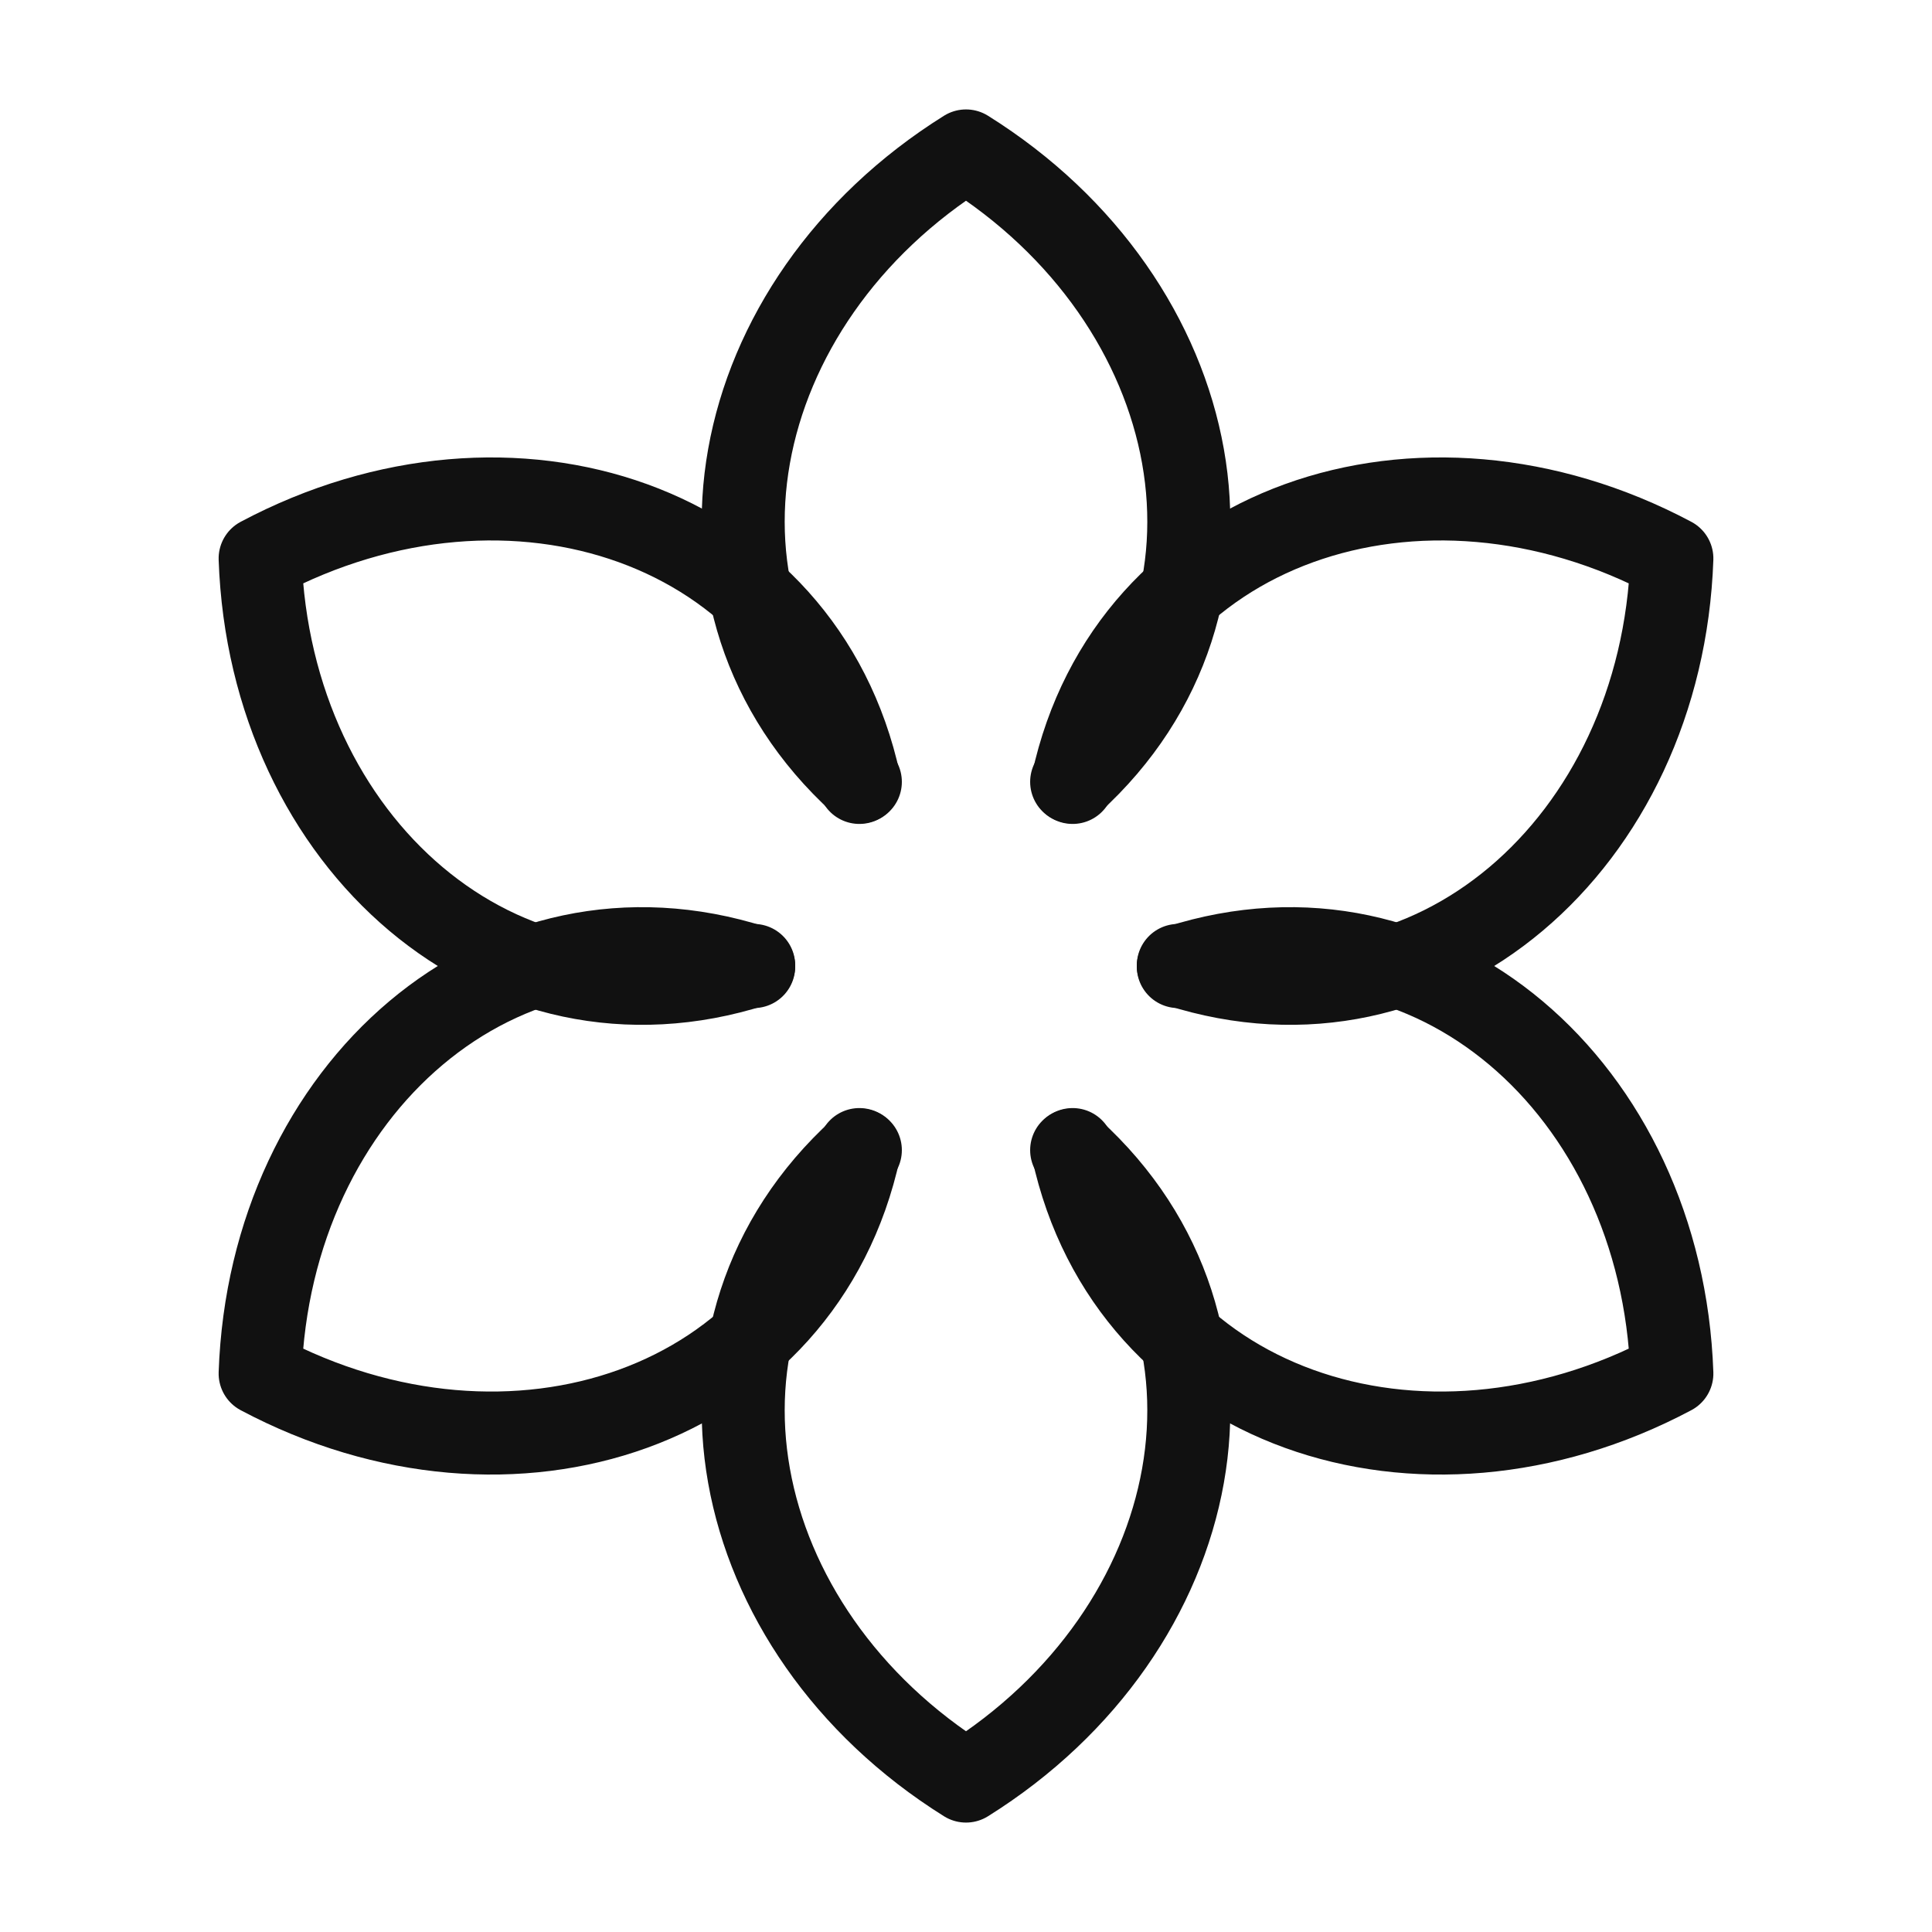
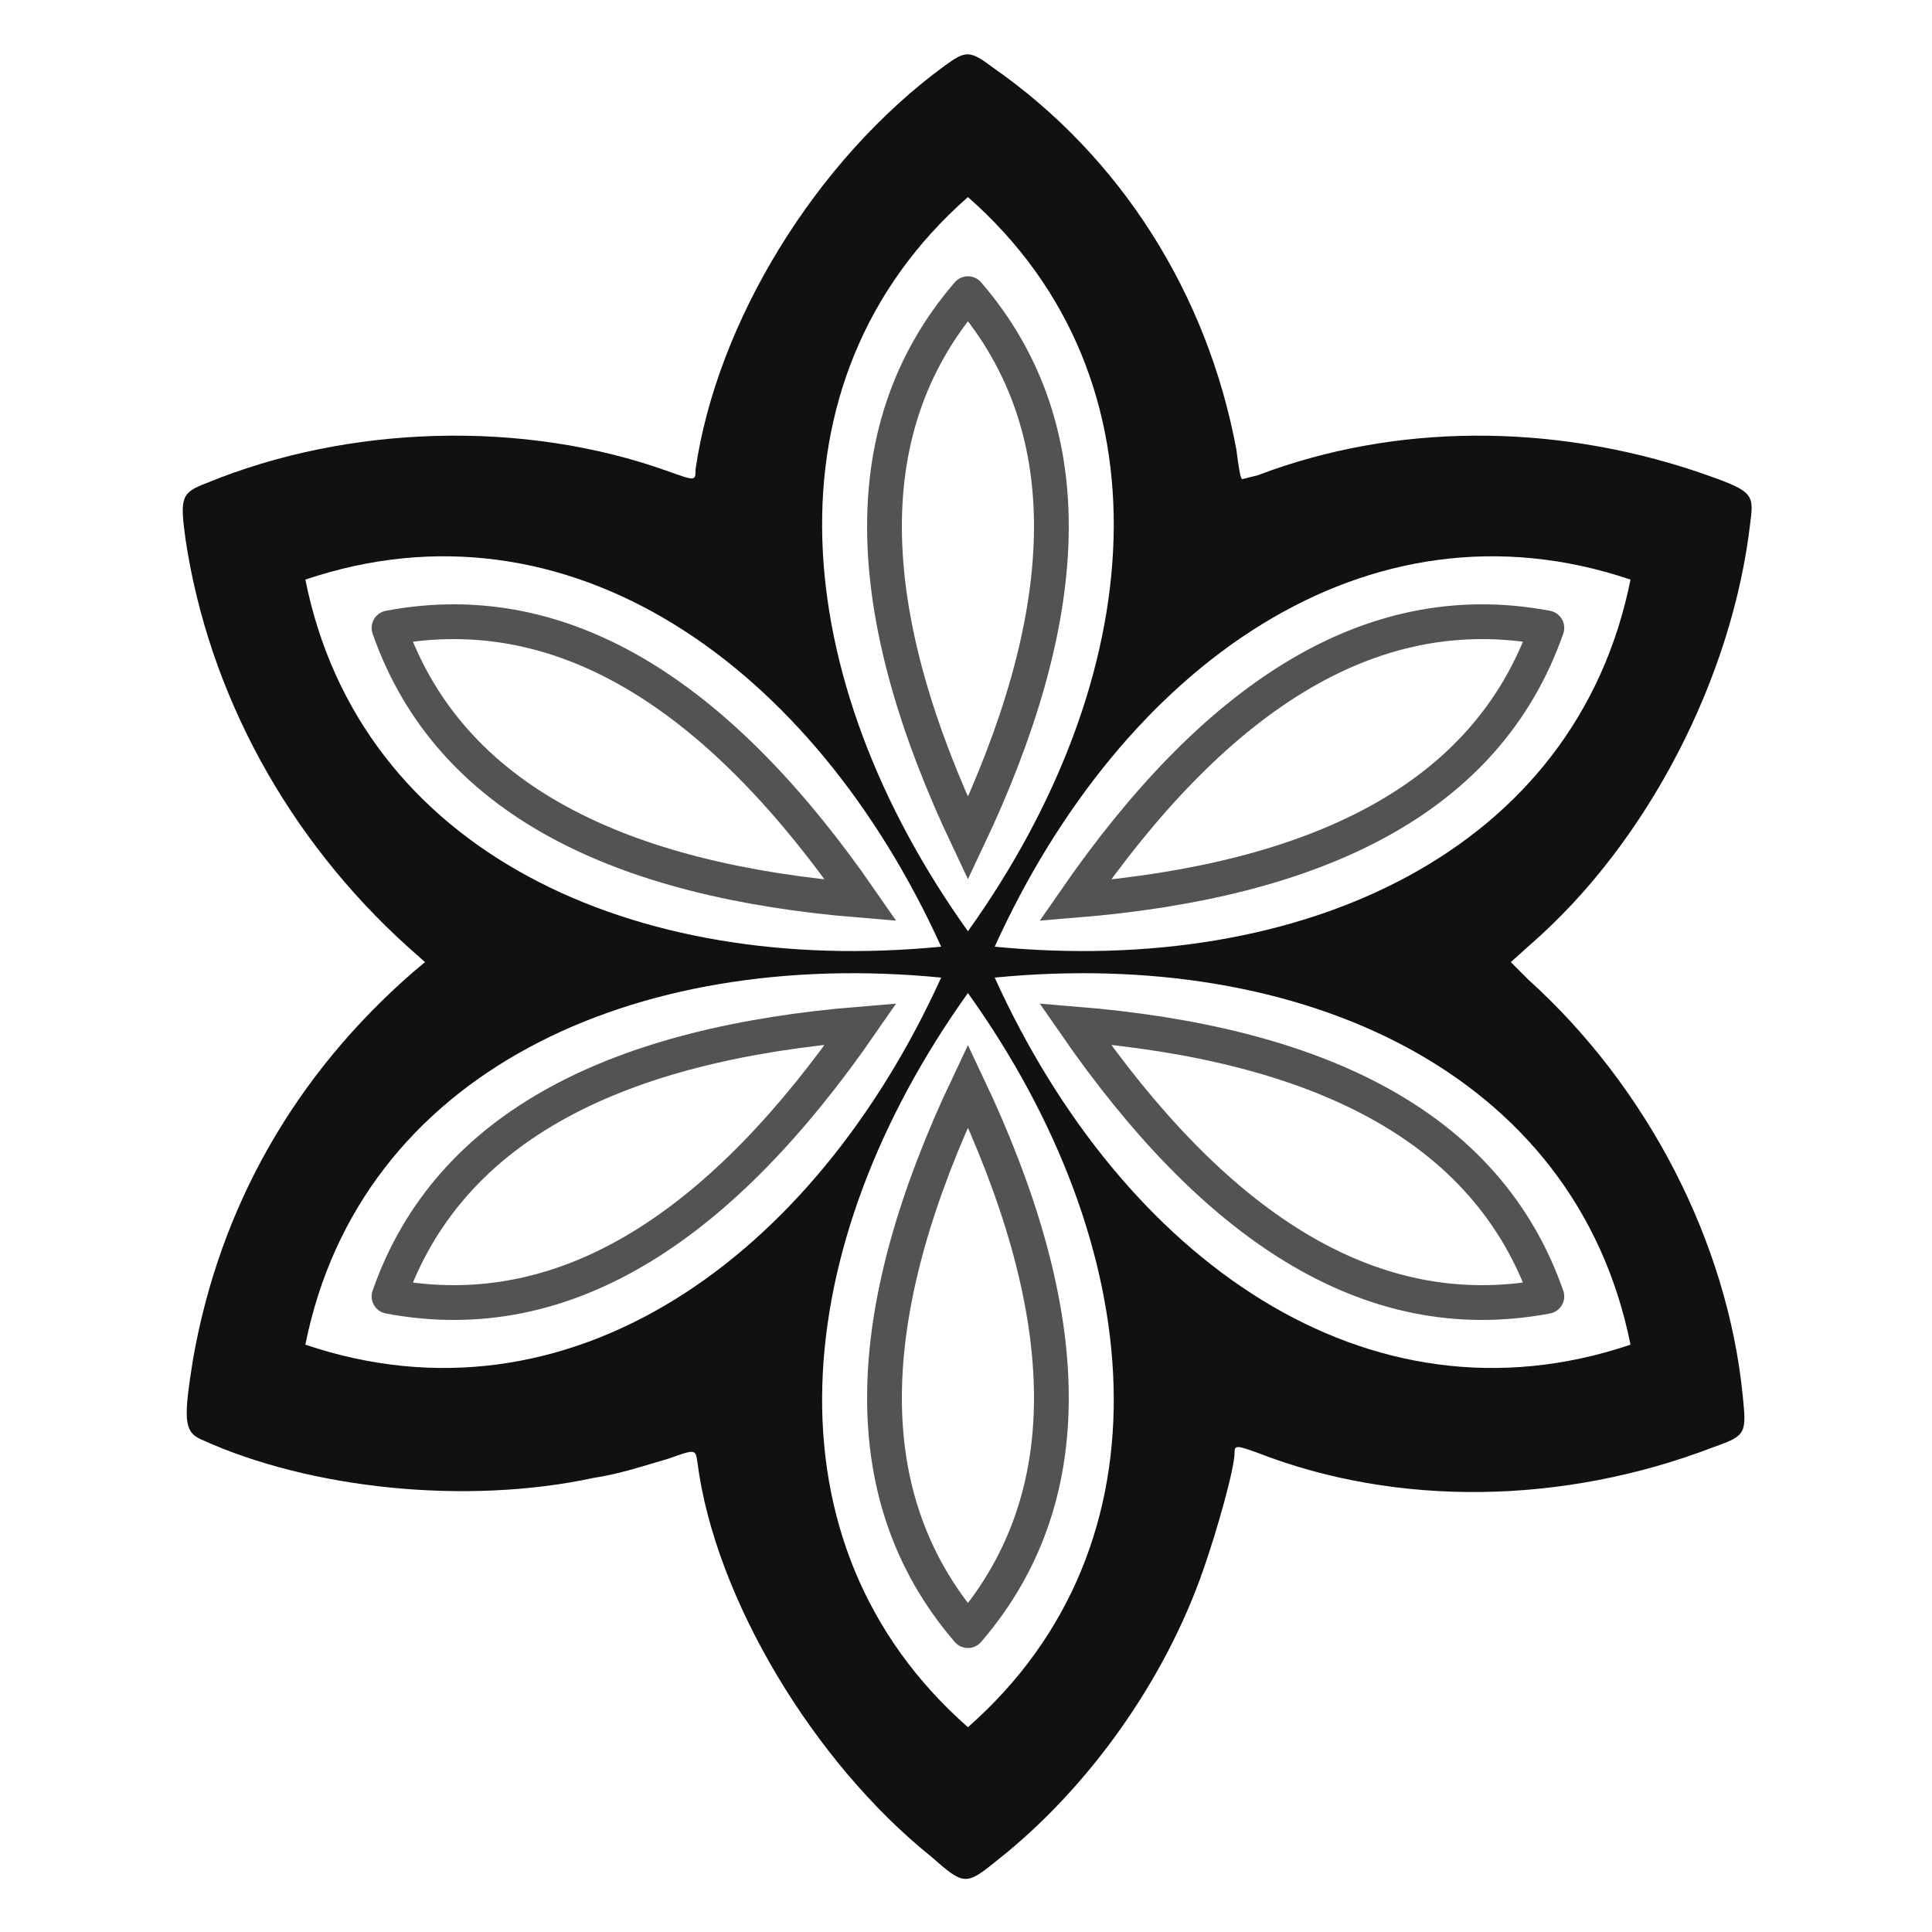
- <svg xmlns="http://www.w3.org/2000/svg" viewBox="0 0 64 64">
-   <rect width="64" height="64" fill="#fff" />
+ <svg xmlns="http://www.w3.org/2000/svg" viewBox="127 112 1000 1000">
+   <rect x="127" y="112" width="1000" height="1000" fill="#fff" />
  <defs>
-     <path id="petal" d="M28.5 25.9C22 20 24 10 32 5C40 10 42 20 35.5 25.9" />
+     <path id="loom-outline" d="M616 1108c-67-49-118-133-129-209 0-6 0-6-14-1-75 27-166 24-239-6-13-5-14-7-11-29 12-80 53-155 115-211l9-8-6-5c-61-53-100-121-114-200-5-31-5-38 4-42 57-26 138-34 203-20 13 2 22 5 39 10 14 5 14 5 15-2 9-70 60-155 121-204 17-15 18-15 34-2 47 37 87 93 107 151 7 20 16 52 16 60 0 4 1 4 12 0 72-28 158-27 236 3 17 6 17 7 15 27-8 79-49 159-111 215l-9 9 10 9c61 53 105 139 114 219 2 15 1 16-28 26-75 25-156 25-227-2-4-1-8-2-8-2-1 0-2 7-3 15-15 81-60 152-126 198-12 9-14 9-25 1z" />
+     <path id="petal-opening" d="M628 1040C520 945 535 790 628 660C721 790 736 945 628 1040Z" />
+     <path id="weave-detail" d="M628 990C566 918 575 820 628 708C681 820 690 918 628 990" />
  </defs>
-   <g fill="none" stroke="#111" stroke-width="2.75" stroke-linecap="round" stroke-linejoin="round">
-     <use href="#petal" />
-     <use href="#petal" transform="rotate(60 32 32)" />
-     <use href="#petal" transform="rotate(120 32 32)" />
-     <use href="#petal" transform="rotate(180 32 32)" />
-     <use href="#petal" transform="rotate(240 32 32)" />
-     <use href="#petal" transform="rotate(300 32 32)" />
+   <g transform="translate(0 1254) scale(1 -1)">
+     <use href="#loom-outline" fill="#111" />
+     <g fill="#fff">
+       <use href="#petal-opening" />
+       <use href="#petal-opening" transform="rotate(60 628 644)" />
+       <use href="#petal-opening" transform="rotate(120 628 644)" />
+       <use href="#petal-opening" transform="rotate(180 628 644)" />
+       <use href="#petal-opening" transform="rotate(240 628 644)" />
+       <use href="#petal-opening" transform="rotate(300 628 644)" />
+     </g>
+     <g fill="none" stroke="#111" stroke-width="18" stroke-linecap="round" opacity=".72">
+       <use href="#weave-detail" />
+       <use href="#weave-detail" transform="rotate(60 628 644)" />
+       <use href="#weave-detail" transform="rotate(120 628 644)" />
+       <use href="#weave-detail" transform="rotate(180 628 644)" />
+       <use href="#weave-detail" transform="rotate(240 628 644)" />
+       <use href="#weave-detail" transform="rotate(300 628 644)" />
+     </g>
  </g>
</svg>
